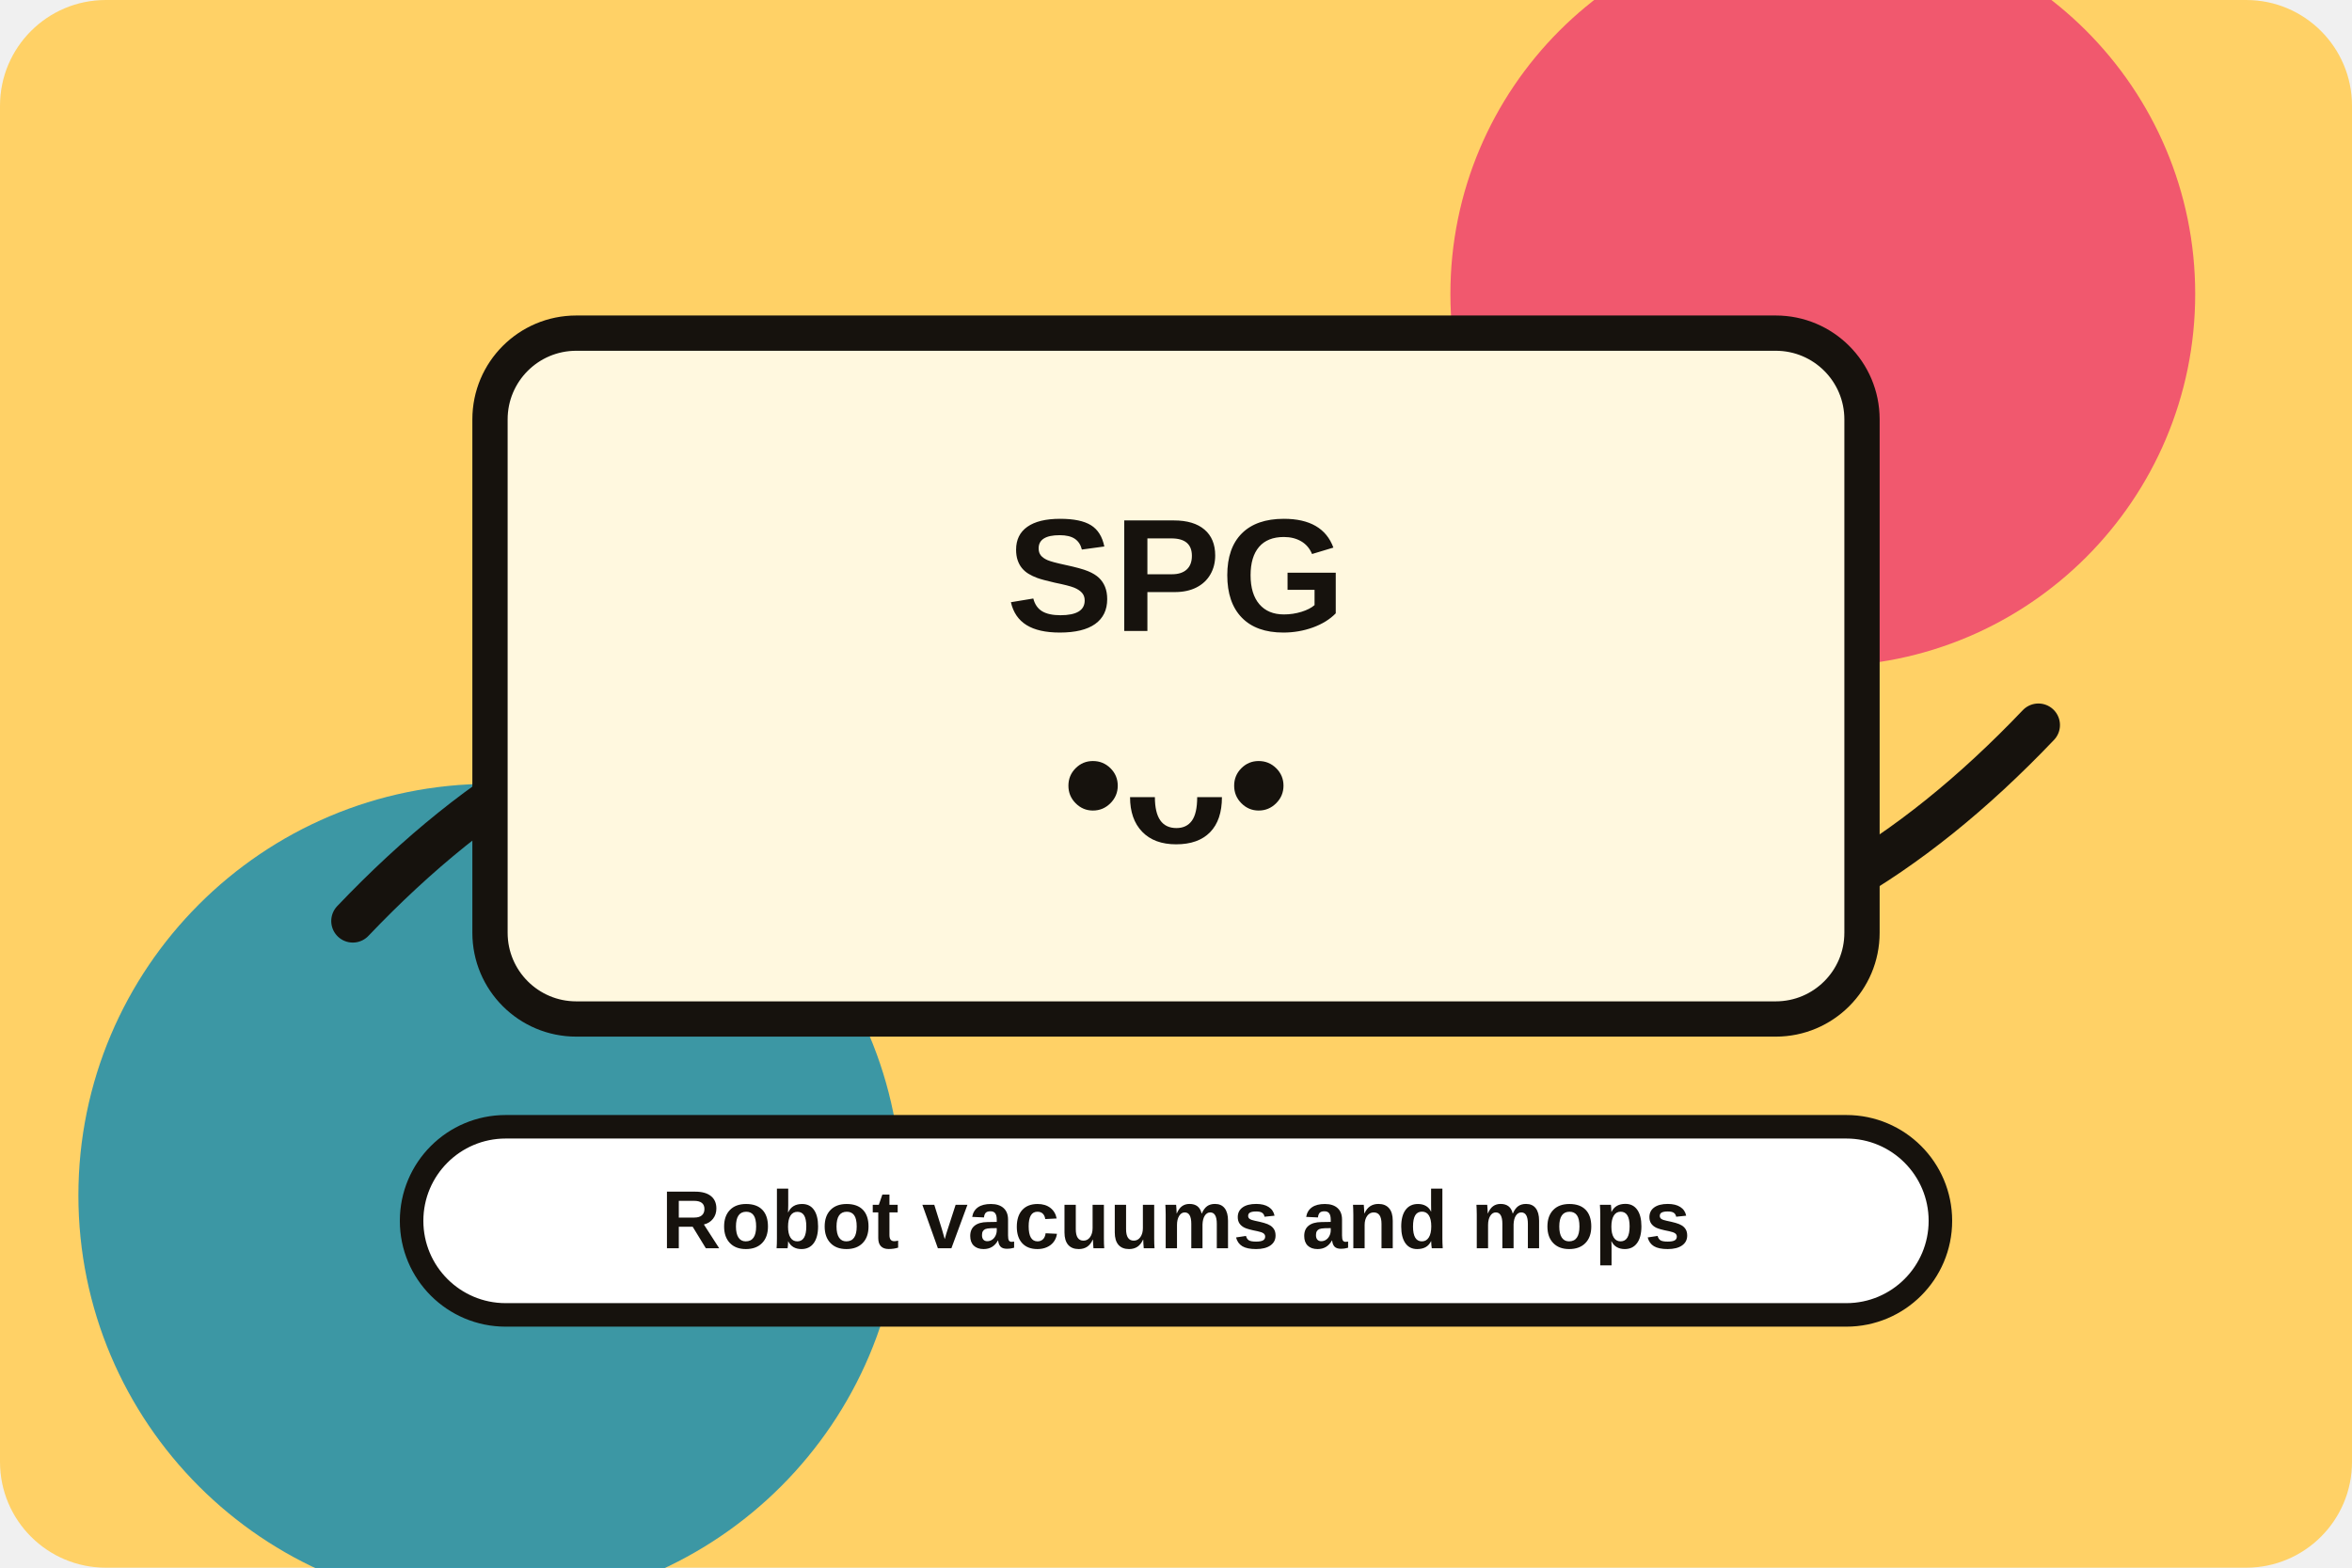
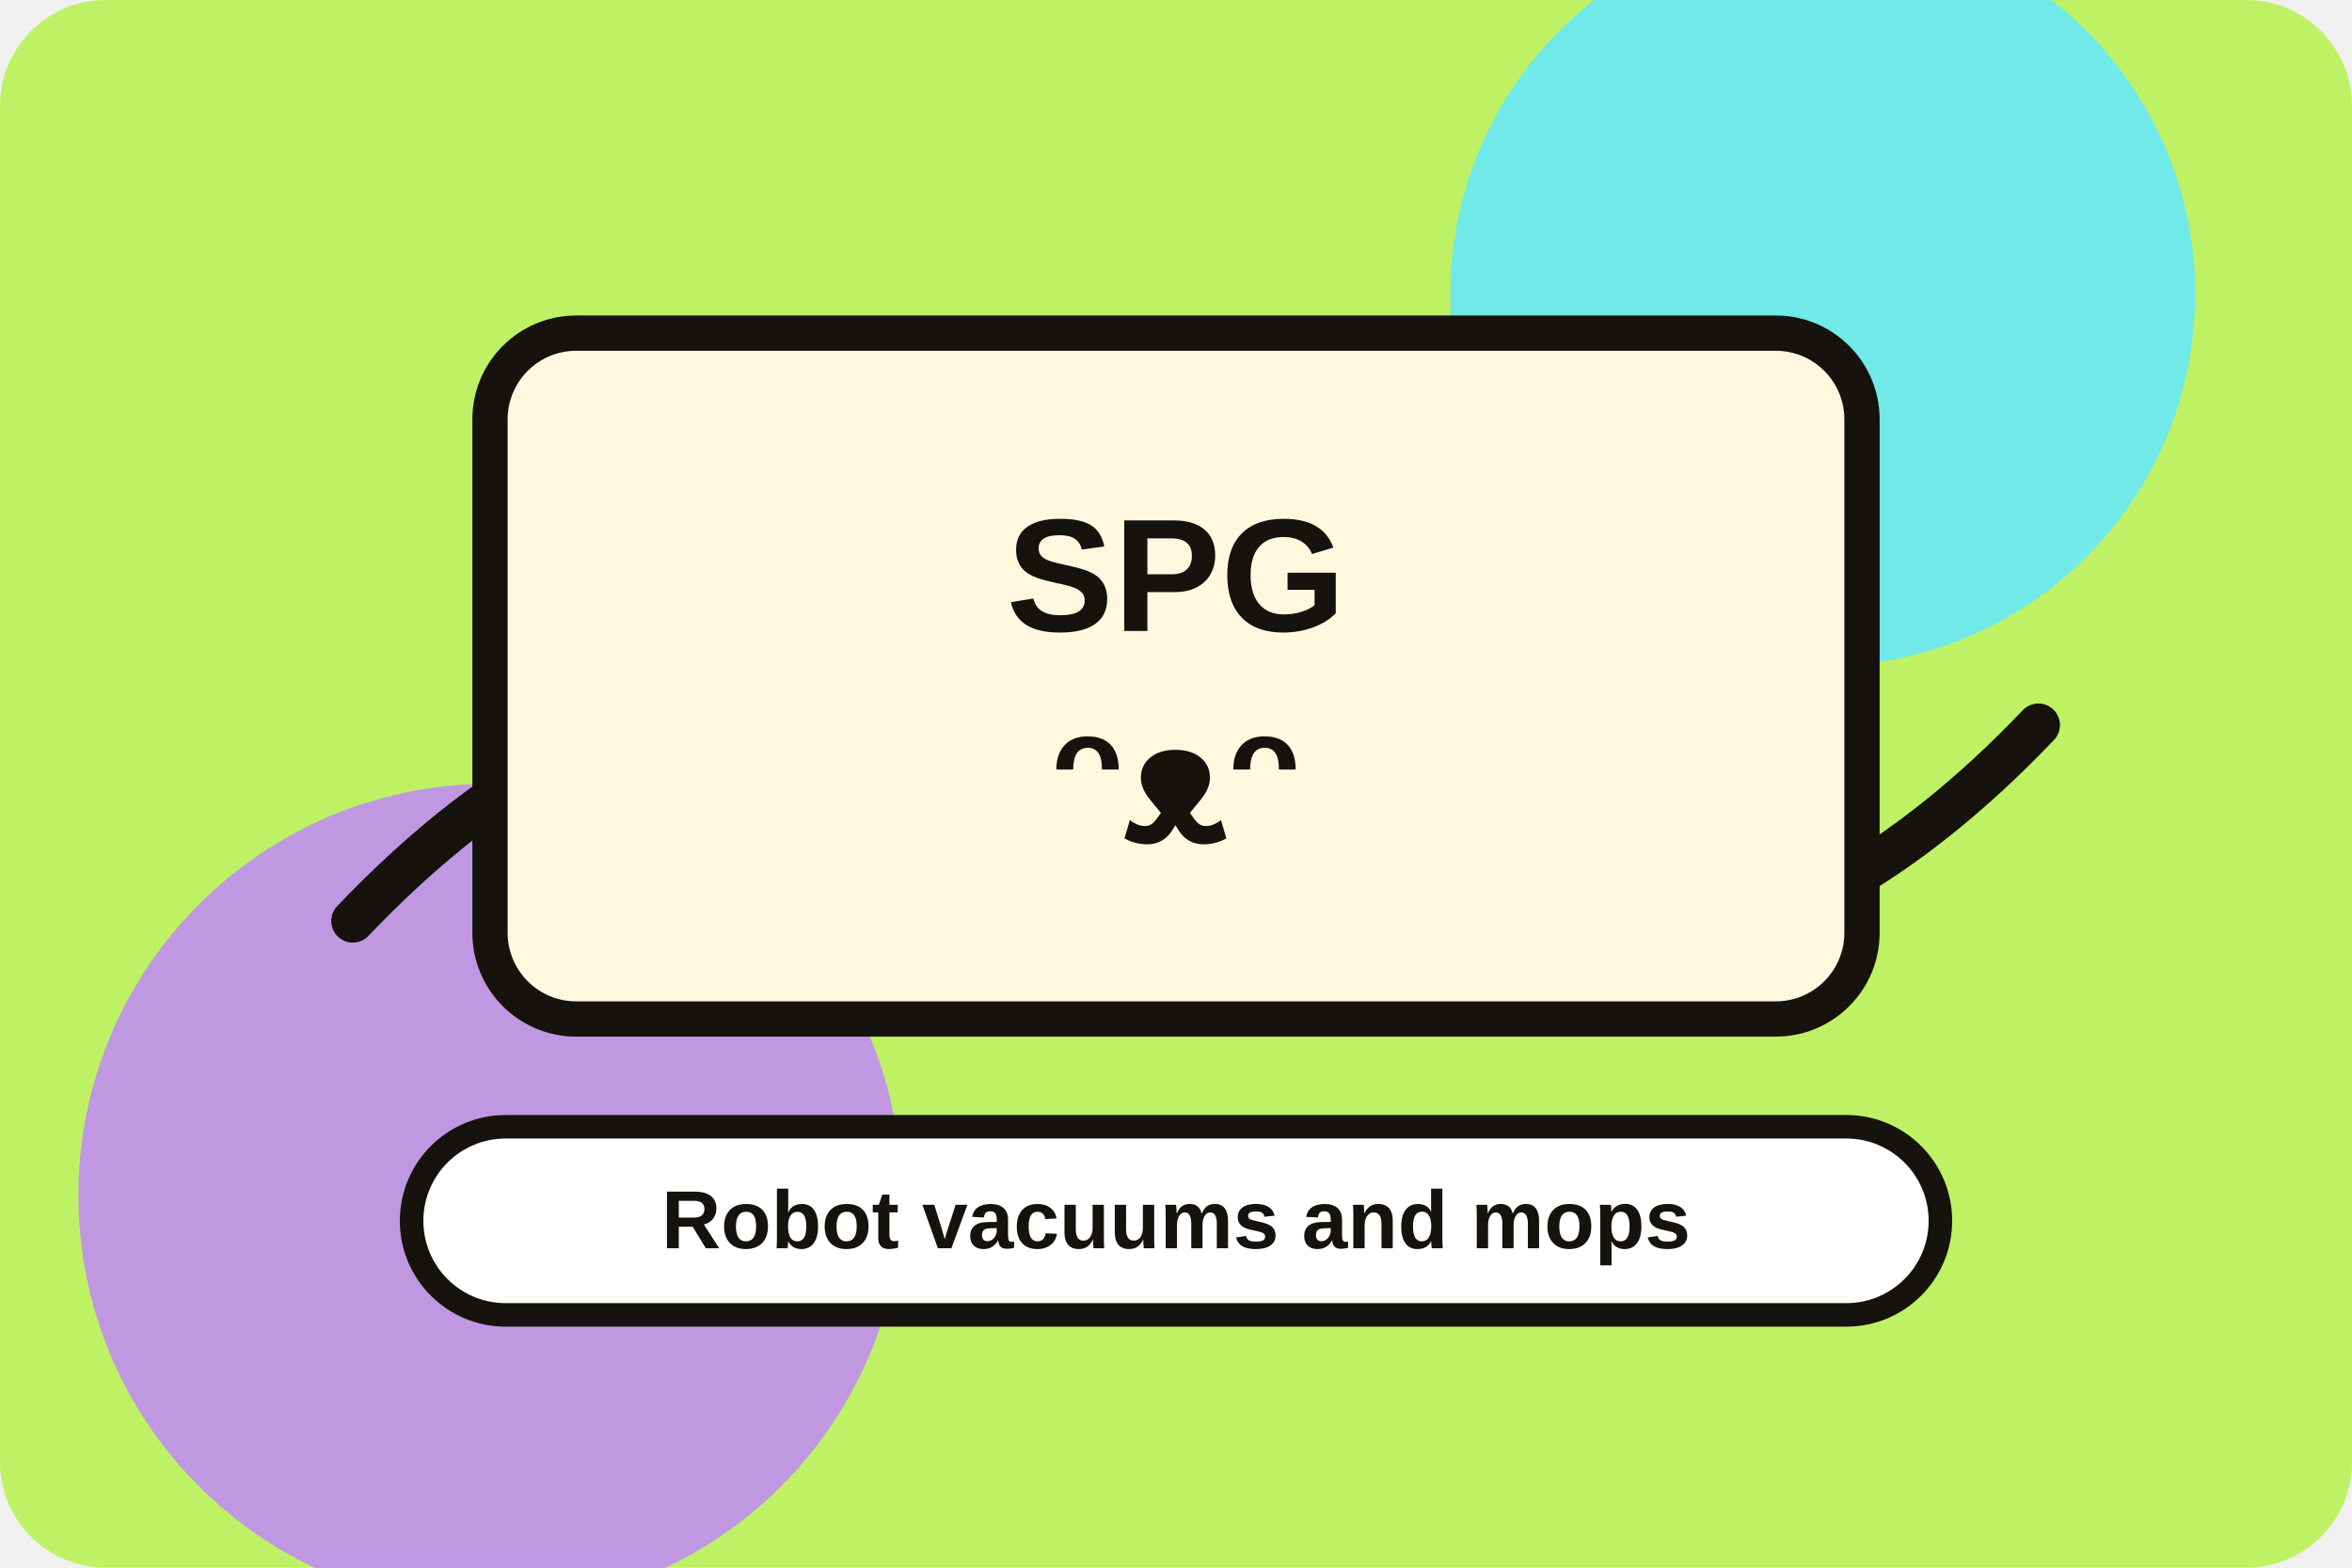
<svg xmlns="http://www.w3.org/2000/svg" viewBox="0 0 1200 800" role="img" aria-label="Original StuffPrettyGood cartoon image for Robot vacuums and mops">
-   <rect width="1200" height="800" rx="54" fill="#ffd166" />
-   <circle cx="930" cy="150" r="190" fill="#ef476f" opacity=".88" />
-   <circle cx="250" cy="610" r="210" fill="#118ab2" opacity=".82" />
+   <rect width="1200" height="800" rx="54" fill="#bef264" />
+   <circle cx="930" cy="150" r="190" fill="#67e8f9" opacity=".88" />
+   <circle cx="250" cy="610" r="210" fill="#c084fc" opacity=".82" />
  <path d="M180 470 Q380 260 610 420 T1040 370" fill="none" stroke="#16120d" stroke-width="22" stroke-linecap="round" />
  <rect x="250" y="170" width="700" height="350" rx="44" fill="#fff8df" stroke="#16120d" stroke-width="18" />
  <text x="600" y="322" text-anchor="middle" font-size="82" font-family="Arial, sans-serif" font-weight="900" fill="#16120d">SPG</text>
-   <text x="600" y="430" text-anchor="middle" font-size="88" font-family="Arial, sans-serif" font-weight="900" fill="#16120d">•ᴗ•</text>
+   <text x="600" y="430" text-anchor="middle" font-size="88" font-family="Arial, sans-serif" font-weight="900" fill="#16120d">ᵔᴥᵔ</text>
  <rect x="210" y="575" width="780" height="96" rx="48" fill="#ffffff" stroke="#16120d" stroke-width="12" />
  <text x="600" y="637" text-anchor="middle" font-size="42" font-family="Arial, sans-serif" font-weight="900" fill="#16120d">Robot vacuums and mops</text>
</svg>
